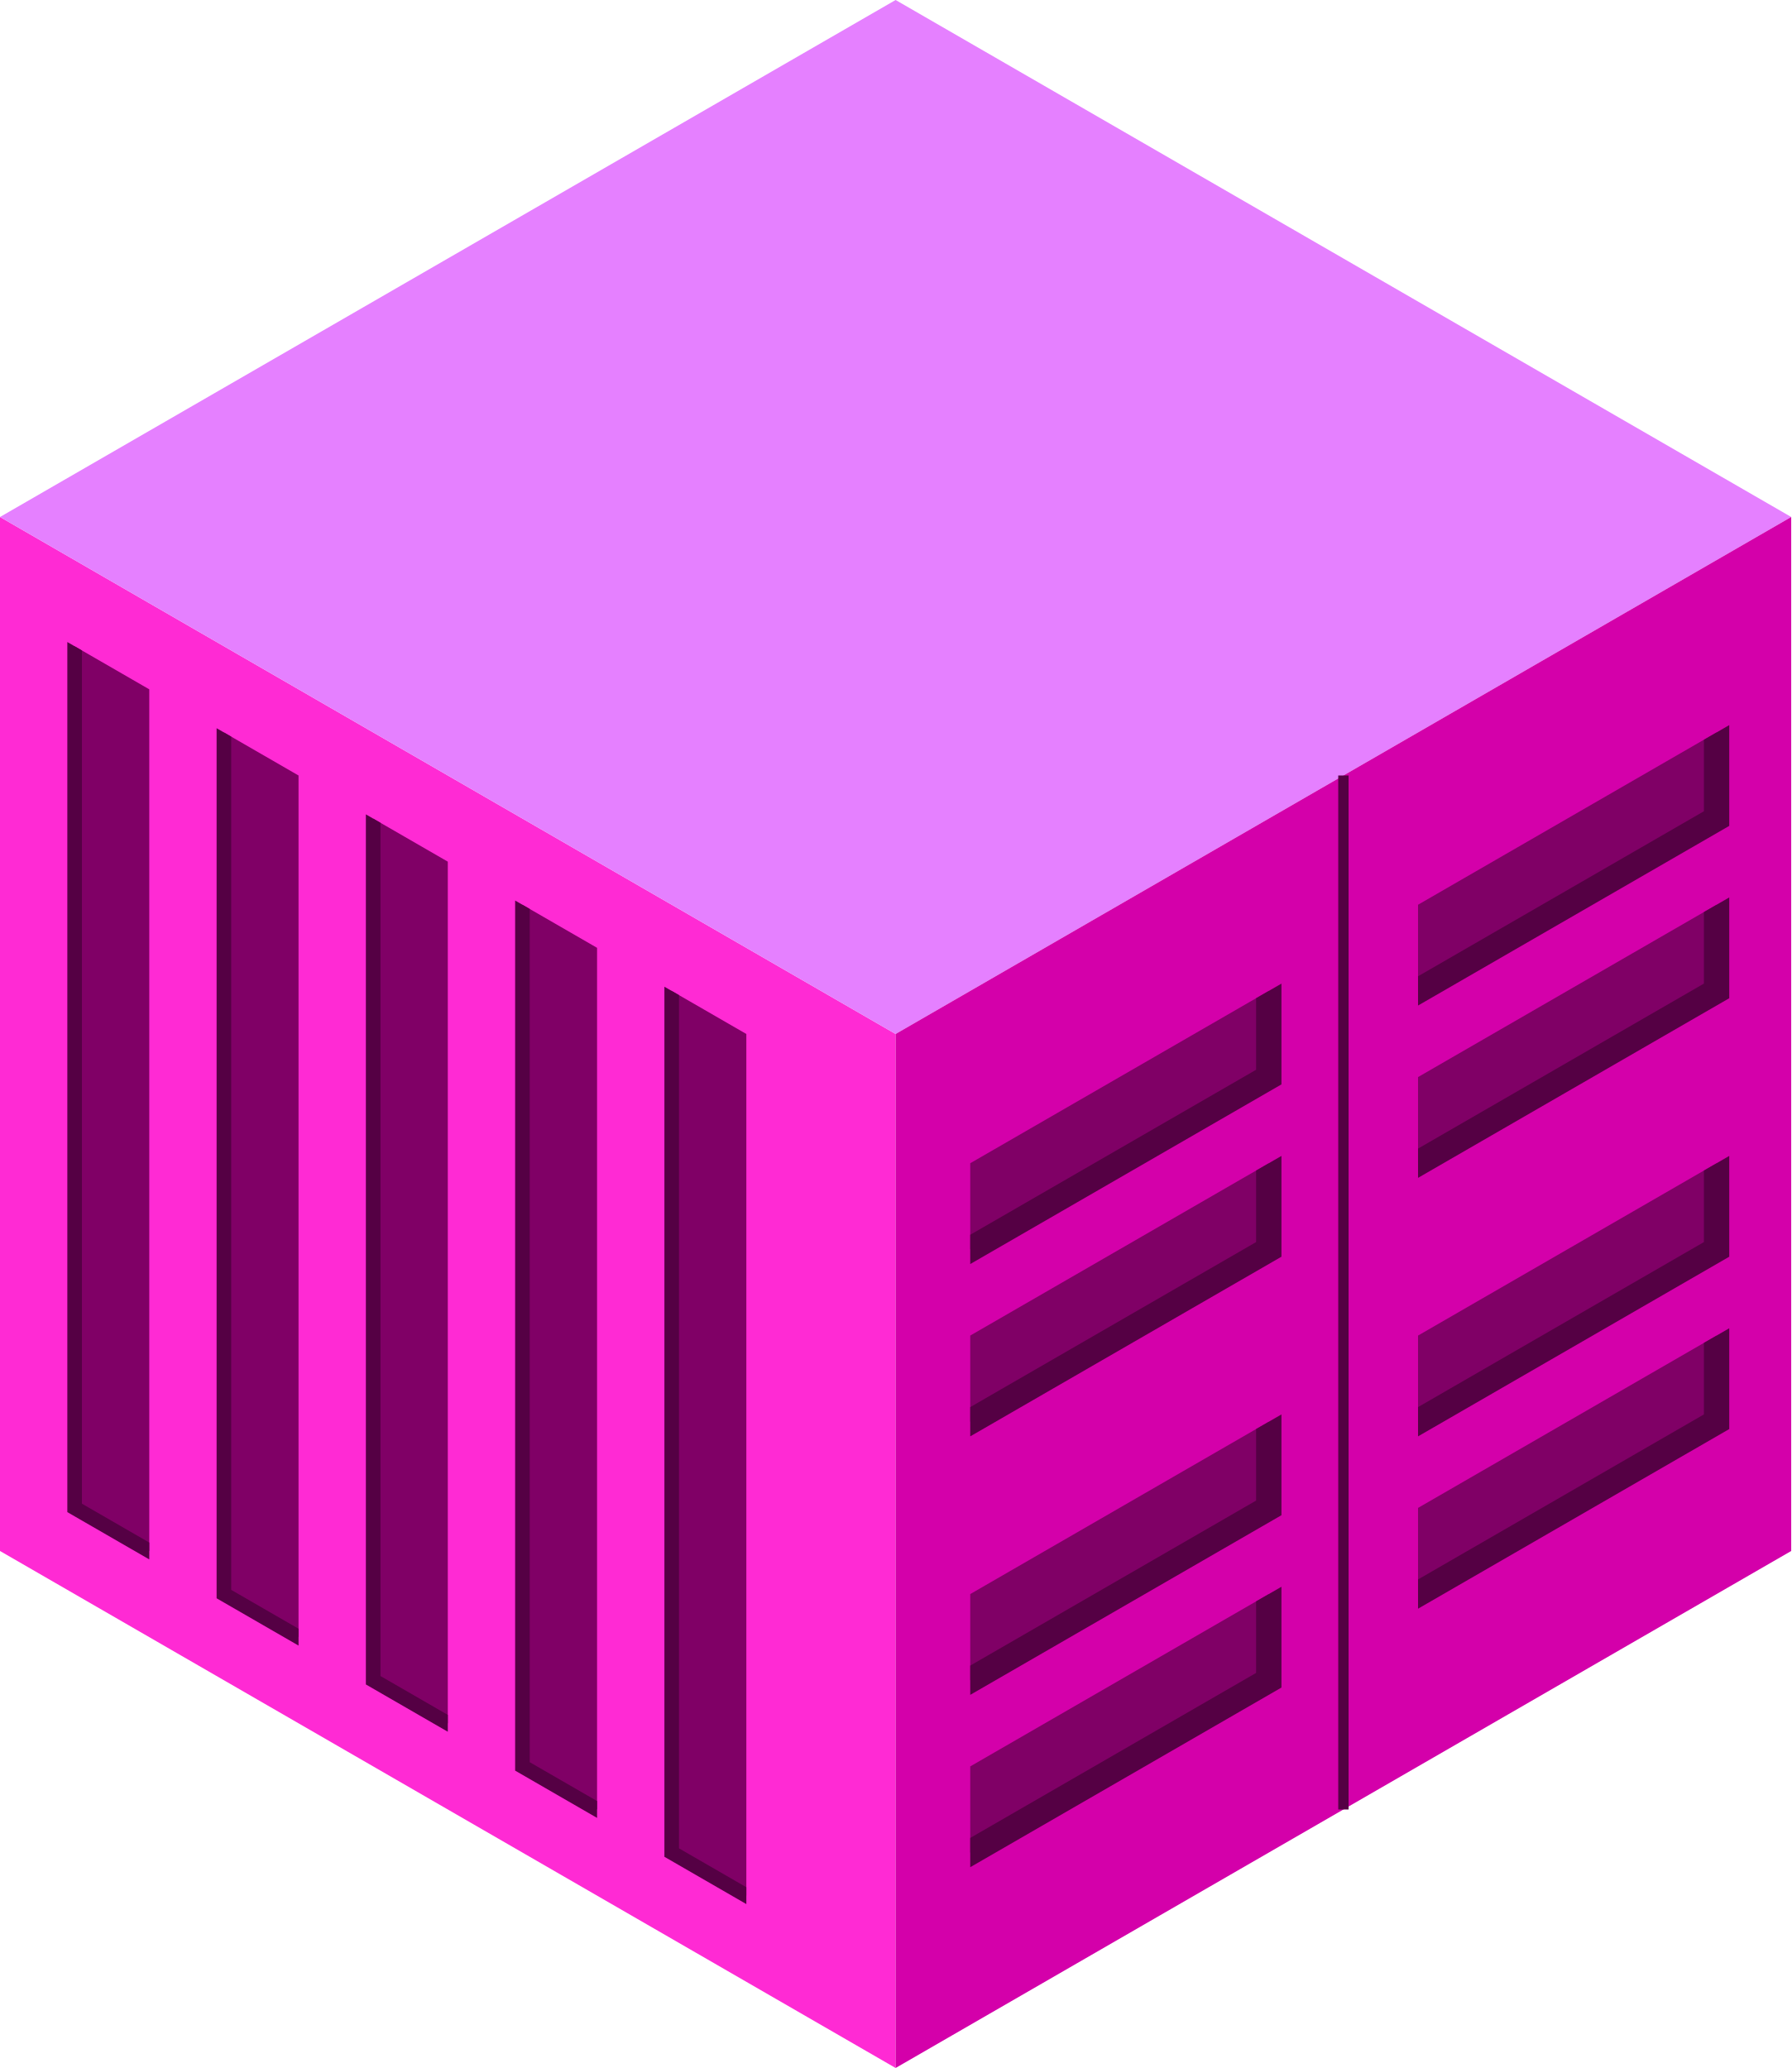
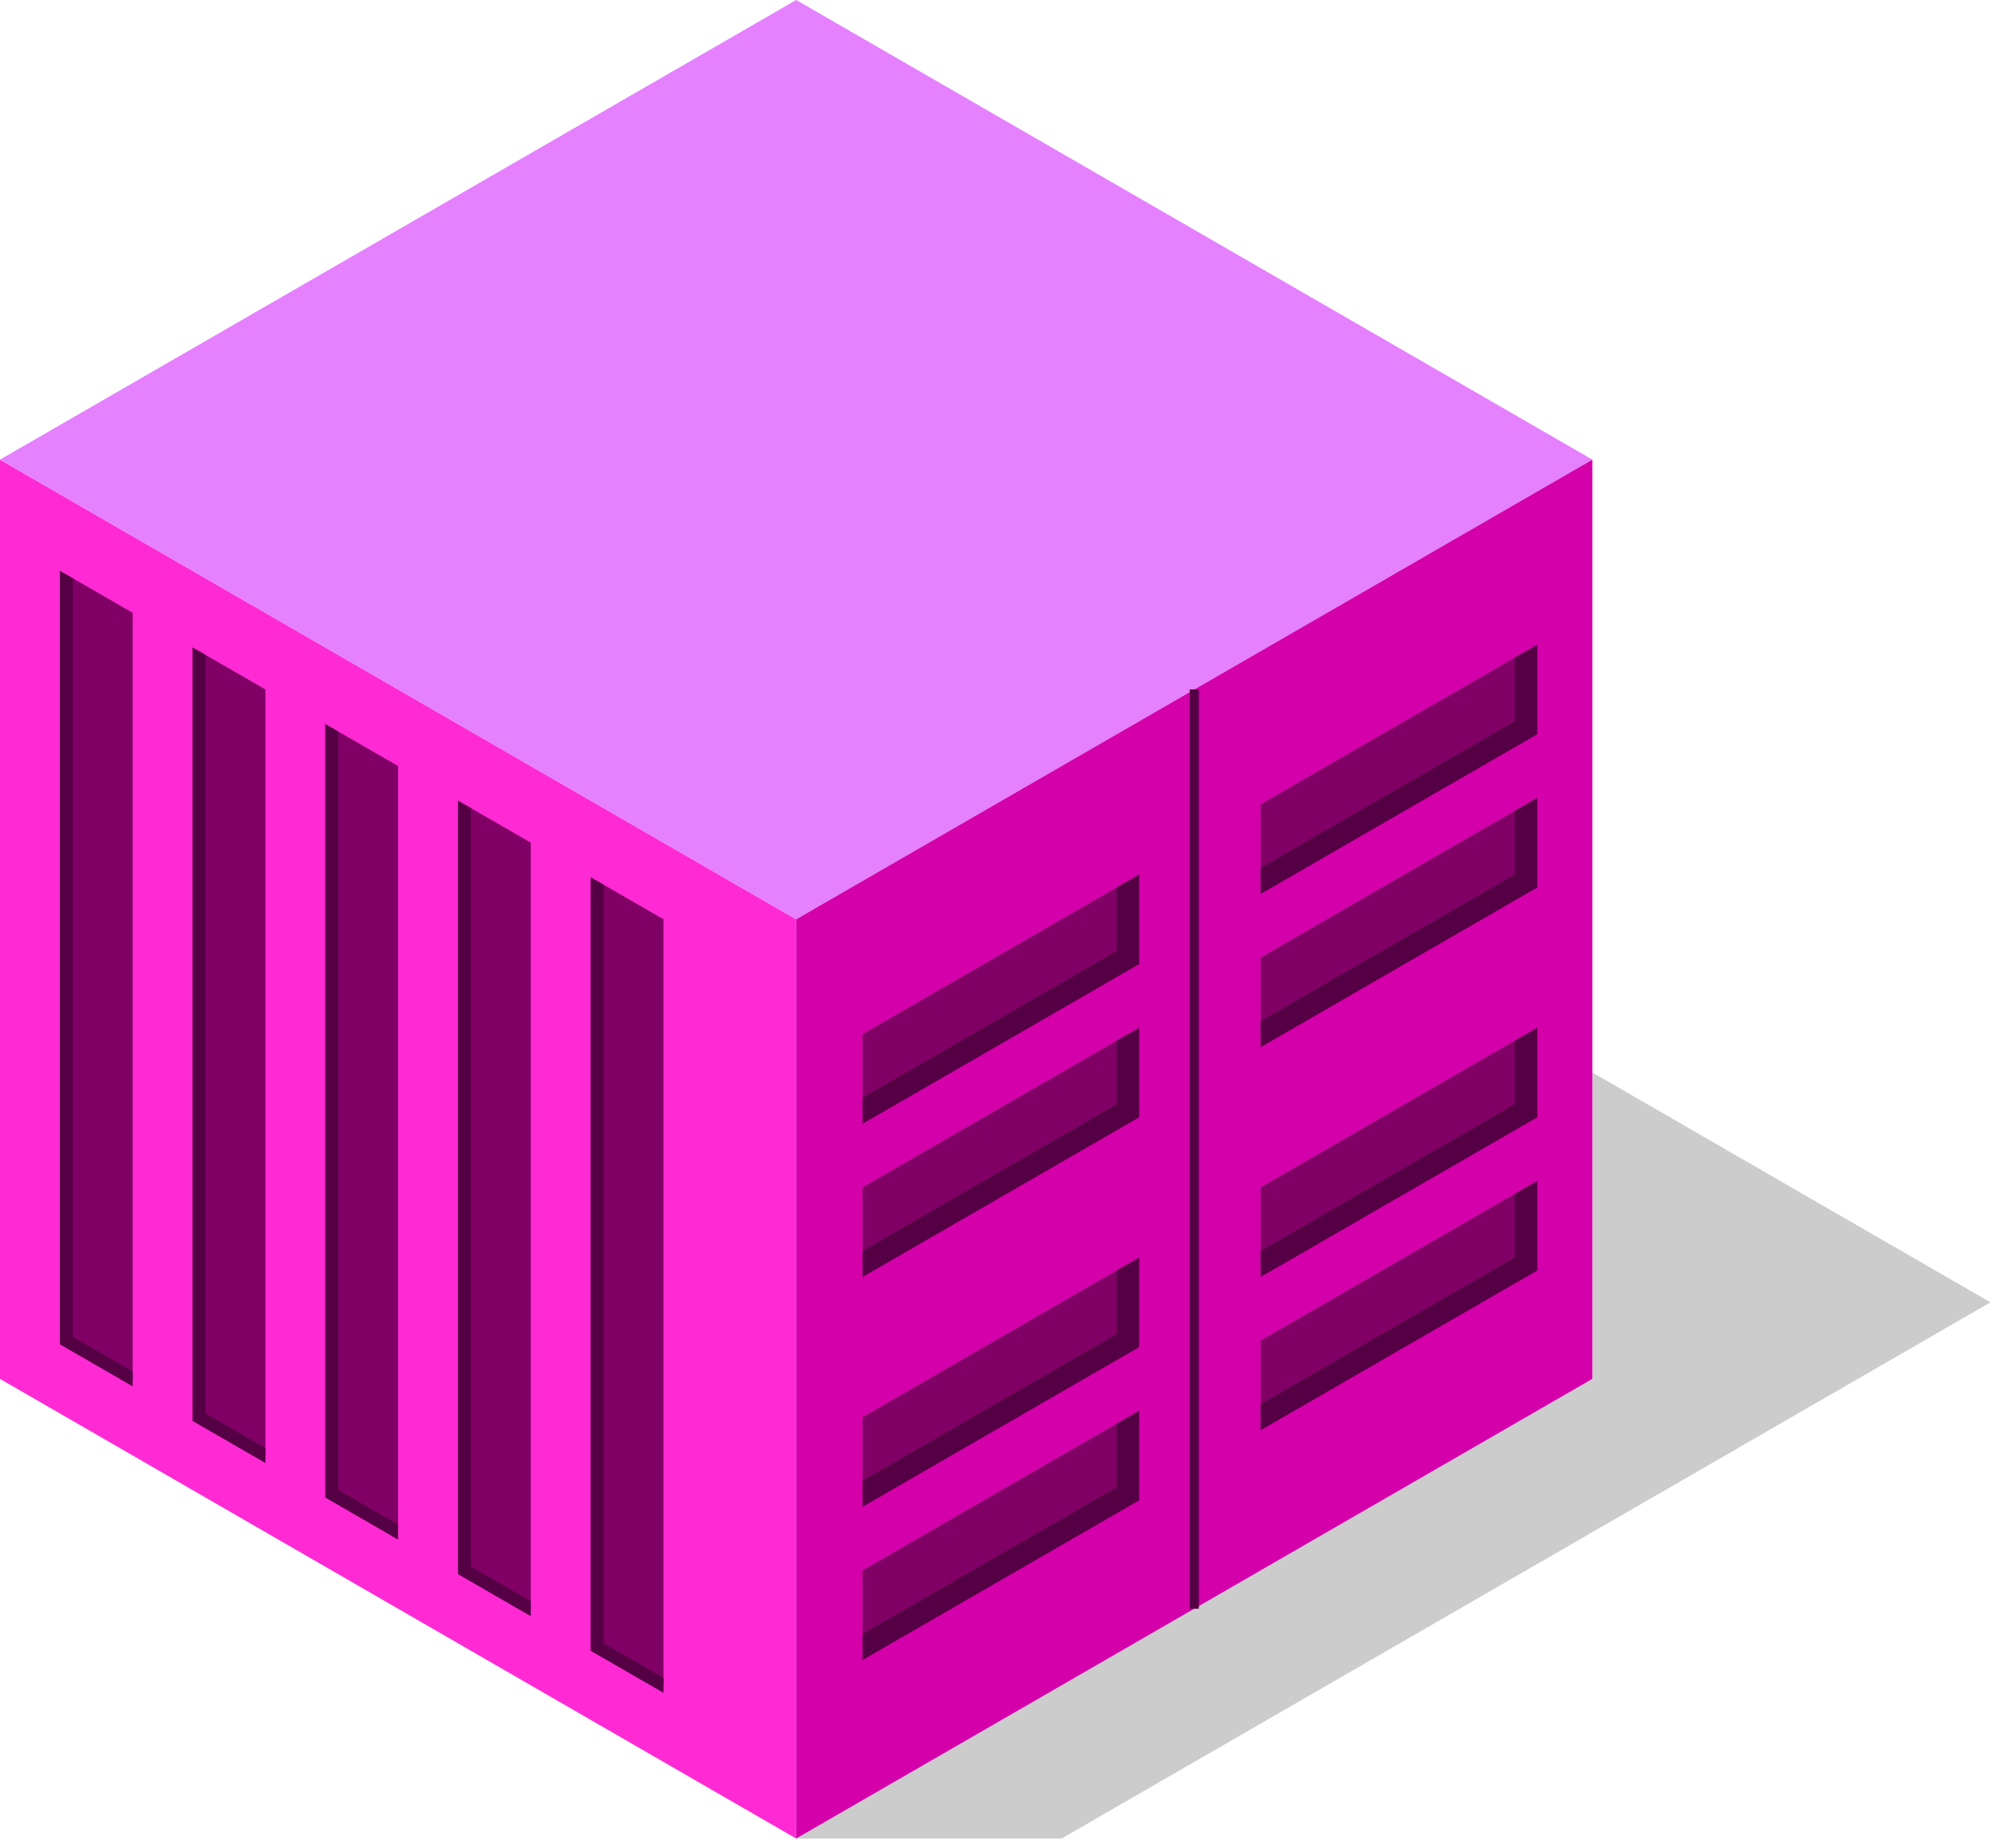
- <svg xmlns="http://www.w3.org/2000/svg" width="45.827mm" height="52.917mm" viewBox="0 0 45.827 52.917" version="1.1" id="svg8">
-   <defs id="defs2" />
-   <g id="layer1" transform="translate(16.00813,38.64287)">
-     <g id="g5537" transform="matrix(0.2645833,0,0,0.2645833,-259.4251,-275.2902)">
-       <g transform="translate(1223.11,729.415)" id="g5433">
-         <g transform="translate(0,317.48)" id="path4950">
-           <path id="path5446" style="fill:#ff2ad4;fill-rule:nonzero" d="m -303.109,-102.48 v 100 l 86.603,50 v -100 z" />
-         </g>
-         <g transform="translate(0,317.48)" id="path4952">
-           <path id="path5449" style="fill:#e580ff;fill-rule:nonzero" d="m -259.808,-127.48 43.302,-25 86.602,50 -86.602,50 -86.603,-50 z" />
-         </g>
-         <g transform="translate(0,317.48)" id="path4954">
-           <path id="path5452" style="fill:#d400aa;fill-rule:nonzero" d="m -129.904,-102.48 v 100 l -86.602,50 v -100 z" />
-         </g>
-         <g transform="matrix(0.866025,0.5,0,1,-38.8685,462.54)" id="path4956">
-           <rect id="rect5455" style="fill:#800066;fill-rule:nonzero" height="83.333" width="8.333" y="-86.647" x="-296.785" />
-         </g>
-         <g transform="matrix(0.866025,0.5,0,1,-24.4347,470.873)" id="path49561">
-           <rect id="rect5458" style="fill:#800066;fill-rule:nonzero" height="83.333" width="8.333" y="-86.647" x="-296.785" />
-         </g>
-         <g transform="matrix(0.866025,0.5,0,1,-10.001,479.206)" id="path49562">
-           <rect id="rect5461" style="fill:#800066;fill-rule:nonzero" height="83.333" width="8.333" y="-86.647" x="-296.785" />
-         </g>
-         <g transform="matrix(0.866025,0.5,0,1,4.43277,487.54)" id="path49563">
-           <rect id="rect5464" style="fill:#800066;fill-rule:nonzero" height="83.333" width="8.333" y="-86.647" x="-296.785" />
-         </g>
-         <g transform="matrix(0.866025,0.5,0,1,18.8665,495.873)" id="path49564">
-           <rect id="rect5467" style="fill:#800066;fill-rule:nonzero" height="83.333" width="8.333" y="-86.647" x="-296.785" />
-         </g>
-         <g transform="matrix(0.866025,0.5,0,1,-39.0619,463.261)" id="path4958">
-           <path id="path5470" style="fill:none;fill-rule:nonzero;stroke:#550044;stroke-width:1.63px" d="m -296.562,-87.48 v 83.333 h 8.334" />
-         </g>
-         <g transform="matrix(0.866025,0.5,0,1,-24.6281,471.595)" id="path49581">
-           <path id="path5473" style="fill:none;fill-rule:nonzero;stroke:#550044;stroke-width:1.63px" d="m -296.562,-87.48 v 83.333 h 8.334" />
-         </g>
-         <g transform="matrix(0.866025,0.5,0,1,-10.1943,479.928)" id="path49582">
-           <path id="path5476" style="fill:none;fill-rule:nonzero;stroke:#550044;stroke-width:1.63px" d="m -296.562,-87.48 v 83.333 h 8.334" />
-         </g>
-         <g transform="matrix(0.866025,0.5,0,1,4.23939,488.261)" id="path49583">
-           <path id="path5479" style="fill:none;fill-rule:nonzero;stroke:#550044;stroke-width:1.63px" d="m -296.562,-87.48 v 83.333 h 8.334" />
-         </g>
-         <g transform="matrix(0.866025,0.5,0,1,18.6731,496.595)" id="path49584">
-           <path id="path5482" style="fill:none;fill-rule:nonzero;stroke:#550044;stroke-width:1.63px" d="m -296.562,-87.48 v 83.333 h 8.334" />
-         </g>
-         <g transform="translate(0,317.48)" id="path4988">
-           <path id="path5485" style="fill:none;fill-rule:nonzero;stroke:#550044;stroke-width:1px" d="m -173.205,-77.48 v 100" />
-         </g>
-         <g transform="matrix(0.866025,-0.5,0,1,-20.3044,241.703)" id="path5062">
-           <path id="path5488" style="fill:#800066;fill-rule:nonzero" d="m -168.221,-73.314 h 33.333 v 8.334 h -33.333 z" />
-         </g>
-         <g transform="matrix(0.866025,-0.5,0,1,-20.3044,258.37)" id="path50621">
-           <path id="path5491" style="fill:#800066;fill-rule:nonzero" d="m -168.221,-73.314 h 33.333 v 8.334 h -33.333 z" />
-         </g>
-         <g transform="matrix(0.866025,-0.5,0,1,-20.3044,283.37)" id="path50622">
-           <path id="path5494" style="fill:#800066;fill-rule:nonzero" d="m -168.221,-73.314 h 33.333 v 8.334 h -33.333 z" />
-         </g>
-         <g transform="matrix(0.866025,-0.5,0,1,-20.3044,300.037)" id="path50623">
-           <path id="path5497" style="fill:#800066;fill-rule:nonzero" d="m -168.221,-73.314 h 33.333 v 8.334 h -33.333 z" />
-         </g>
-         <g transform="matrix(0.866025,-0.5,0,1,-63.6057,325.037)" id="path50624">
-           <path id="path5500" style="fill:#800066;fill-rule:nonzero" d="m -168.221,-73.314 h 33.333 v 8.334 h -33.333 z" />
-         </g>
-         <g transform="matrix(0.866025,-0.5,0,1,-63.6057,308.37)" id="path50625">
-           <path id="path5503" style="fill:#800066;fill-rule:nonzero" d="m -168.221,-73.314 h 33.333 v 8.334 h -33.333 z" />
-         </g>
-         <g transform="matrix(0.866025,-0.5,0,1,-63.6057,283.37)" id="path50626">
-           <path id="path5506" style="fill:#800066;fill-rule:nonzero" d="m -168.221,-73.314 h 33.333 v 8.334 h -33.333 z" />
-         </g>
-         <g transform="matrix(0.866025,-0.5,0,1,-63.6057,266.703)" id="path50627">
-           <path id="path5509" style="fill:#800066;fill-rule:nonzero" d="m -168.221,-73.314 h 33.333 v 8.334 h -33.333 z" />
-         </g>
-         <g transform="matrix(0.866025,-0.5,0,1,-20.3044,250.037)" id="path5064">
-           <path id="path5512" style="fill:none;fill-rule:nonzero;stroke:#550044;stroke-width:2.83px" d="m -134.888,-81.647 v 8.333 h -33.333" />
-         </g>
-         <g transform="matrix(0.866025,-0.5,0,1,-20.3044,266.703)" id="path50641">
-           <path id="path5515" style="fill:none;fill-rule:nonzero;stroke:#550044;stroke-width:2.83px" d="m -134.888,-81.647 v 8.333 h -33.333" />
-         </g>
-         <g transform="matrix(0.866025,-0.5,0,1,-20.3044,291.703)" id="path50642">
-           <path id="path5518" style="fill:none;fill-rule:nonzero;stroke:#550044;stroke-width:2.83px" d="m -134.888,-81.647 v 8.333 h -33.333" />
-         </g>
-         <g transform="matrix(0.866025,-0.5,0,1,-20.3044,308.37)" id="path50643">
-           <path id="path5521" style="fill:none;fill-rule:nonzero;stroke:#550044;stroke-width:2.83px" d="m -134.888,-81.647 v 8.333 h -33.333" />
-         </g>
-         <g transform="matrix(0.866025,-0.5,0,1,-63.6057,333.37)" id="path50644">
-           <path id="path5524" style="fill:none;fill-rule:nonzero;stroke:#550044;stroke-width:2.83px" d="m -134.888,-81.647 v 8.333 h -33.333" />
-         </g>
-         <g transform="matrix(0.866025,-0.5,0,1,-63.6057,316.703)" id="path50645">
-           <path id="path5527" style="fill:none;fill-rule:nonzero;stroke:#550044;stroke-width:2.83px" d="m -134.888,-81.647 v 8.333 h -33.333" />
-         </g>
-         <g transform="matrix(0.866025,-0.5,0,1,-63.6057,291.703)" id="path50646">
-           <path id="path5530" style="fill:none;fill-rule:nonzero;stroke:#550044;stroke-width:2.83px" d="m -134.888,-81.647 v 8.333 h -33.333" />
-         </g>
-         <g transform="matrix(0.866025,-0.5,0,1,-63.6057,275.037)" id="path50647">
-           <path id="path5533" style="fill:none;fill-rule:nonzero;stroke:#550044;stroke-width:2.83px" d="m -134.888,-81.647 v 8.333 h -33.333" />
-         </g>
+ <svg xmlns="http://www.w3.org/2000/svg" width="100%" height="100%" viewBox="0 0 217 201" version="1.1" xml:space="preserve" style="fill-rule:evenodd;clip-rule:evenodd;">
+   <g transform="matrix(1,0,0,1,-548.483,-550)">
+     <g id="Container-magenta" transform="matrix(1,0,0,1,851.592,385)">
+       <g transform="matrix(1,0,0,1,-2128.98,-1247.47)">
+         <path d="M1912.47,1612.47L1941.34,1612.47L2042.38,1554.14L1999.08,1529.14L1999.08,1562.47L1912.47,1612.47Z" style="fill-opacity:0.2;" />
+       </g>
+       <g id="path4950" transform="matrix(1,0,0,1,0,317.48)">
+         <path d="M-303.109,-102.48L-303.109,-2.48L-216.506,47.52L-216.506,-52.48L-303.109,-102.48Z" style="fill:rgb(255,42,212);fill-rule:nonzero;" />
+       </g>
+       <g id="path4952" transform="matrix(1,0,0,1,0,317.48)">
+         <path d="M-259.808,-127.48L-216.506,-152.48L-129.904,-102.48L-216.506,-52.48L-303.109,-102.48L-259.808,-127.48Z" style="fill:rgb(229,128,255);fill-rule:nonzero;" />
+       </g>
+       <g id="path4954" transform="matrix(1,0,0,1,0,317.48)">
+         <path d="M-129.904,-102.48L-129.904,-2.48L-216.506,47.52L-216.506,-52.48L-129.904,-102.48Z" style="fill:rgb(212,0,170);fill-rule:nonzero;" />
+       </g>
+       <g id="path4956" transform="matrix(0.866025,0.5,-4.80741e-17,1,-38.8685,462.54)">
+         <rect x="-296.785" y="-86.647" width="8.333" height="83.333" style="fill:rgb(128,0,102);fill-rule:nonzero;" />
+       </g>
+       <g id="path49561" transform="matrix(0.866025,0.5,-4.80741e-17,1,-24.4347,470.873)">
+         <rect x="-296.785" y="-86.647" width="8.333" height="83.333" style="fill:rgb(128,0,102);fill-rule:nonzero;" />
+       </g>
+       <g id="path49562" transform="matrix(0.866025,0.5,-4.80741e-17,1,-10.001,479.206)">
+         <rect x="-296.785" y="-86.647" width="8.333" height="83.333" style="fill:rgb(128,0,102);fill-rule:nonzero;" />
+       </g>
+       <g id="path49563" transform="matrix(0.866025,0.5,-4.80741e-17,1,4.43277,487.54)">
+         <rect x="-296.785" y="-86.647" width="8.333" height="83.333" style="fill:rgb(128,0,102);fill-rule:nonzero;" />
+       </g>
+       <g id="path49564" transform="matrix(0.866025,0.5,-4.80741e-17,1,18.8665,495.873)">
+         <rect x="-296.785" y="-86.647" width="8.333" height="83.333" style="fill:rgb(128,0,102);fill-rule:nonzero;" />
+       </g>
+       <g id="path4958" transform="matrix(0.866025,0.5,-4.80741e-17,1,-39.0619,463.261)">
+         <path d="M-296.562,-87.48L-296.562,-4.147L-288.228,-4.147" style="fill:none;fill-rule:nonzero;stroke:rgb(85,0,68);stroke-width:1.63px;" />
+       </g>
+       <g id="path49581" transform="matrix(0.866025,0.5,-4.80741e-17,1,-24.6281,471.595)">
+         <path d="M-296.562,-87.48L-296.562,-4.147L-288.228,-4.147" style="fill:none;fill-rule:nonzero;stroke:rgb(85,0,68);stroke-width:1.63px;" />
+       </g>
+       <g id="path49582" transform="matrix(0.866025,0.5,-4.80741e-17,1,-10.1943,479.928)">
+         <path d="M-296.562,-87.48L-296.562,-4.147L-288.228,-4.147" style="fill:none;fill-rule:nonzero;stroke:rgb(85,0,68);stroke-width:1.63px;" />
+       </g>
+       <g id="path49583" transform="matrix(0.866025,0.5,-4.80741e-17,1,4.23939,488.261)">
+         <path d="M-296.562,-87.48L-296.562,-4.147L-288.228,-4.147" style="fill:none;fill-rule:nonzero;stroke:rgb(85,0,68);stroke-width:1.63px;" />
+       </g>
+       <g id="path49584" transform="matrix(0.866025,0.5,-4.80741e-17,1,18.6731,496.595)">
+         <path d="M-296.562,-87.48L-296.562,-4.147L-288.228,-4.147" style="fill:none;fill-rule:nonzero;stroke:rgb(85,0,68);stroke-width:1.63px;" />
+       </g>
+       <g id="path4988" transform="matrix(1,0,0,1,0,317.48)">
+         <path d="M-173.205,-77.48L-173.205,22.52" style="fill:none;fill-rule:nonzero;stroke:rgb(85,0,68);stroke-width:1px;" />
+       </g>
+       <g id="path5062" transform="matrix(0.866025,-0.5,4.80741e-17,1,-20.3044,241.703)">
+         <path d="M-168.221,-73.314L-134.888,-73.314L-134.888,-64.98L-168.221,-64.98L-168.221,-73.314Z" style="fill:rgb(128,0,102);fill-rule:nonzero;" />
+       </g>
+       <g id="path50621" transform="matrix(0.866025,-0.5,4.80741e-17,1,-20.3044,258.37)">
+         <path d="M-168.221,-73.314L-134.888,-73.314L-134.888,-64.98L-168.221,-64.98L-168.221,-73.314Z" style="fill:rgb(128,0,102);fill-rule:nonzero;" />
+       </g>
+       <g id="path50622" transform="matrix(0.866025,-0.5,4.80741e-17,1,-20.3044,283.37)">
+         <path d="M-168.221,-73.314L-134.888,-73.314L-134.888,-64.98L-168.221,-64.98L-168.221,-73.314Z" style="fill:rgb(128,0,102);fill-rule:nonzero;" />
+       </g>
+       <g id="path50623" transform="matrix(0.866025,-0.5,4.80741e-17,1,-20.3044,300.037)">
+         <path d="M-168.221,-73.314L-134.888,-73.314L-134.888,-64.98L-168.221,-64.98L-168.221,-73.314Z" style="fill:rgb(128,0,102);fill-rule:nonzero;" />
+       </g>
+       <g id="path50624" transform="matrix(0.866025,-0.5,4.80741e-17,1,-63.6057,325.037)">
+         <path d="M-168.221,-73.314L-134.888,-73.314L-134.888,-64.98L-168.221,-64.98L-168.221,-73.314Z" style="fill:rgb(128,0,102);fill-rule:nonzero;" />
+       </g>
+       <g id="path50625" transform="matrix(0.866025,-0.5,4.80741e-17,1,-63.6057,308.37)">
+         <path d="M-168.221,-73.314L-134.888,-73.314L-134.888,-64.98L-168.221,-64.98L-168.221,-73.314Z" style="fill:rgb(128,0,102);fill-rule:nonzero;" />
+       </g>
+       <g id="path50626" transform="matrix(0.866025,-0.5,4.80741e-17,1,-63.6057,283.37)">
+         <path d="M-168.221,-73.314L-134.888,-73.314L-134.888,-64.98L-168.221,-64.98L-168.221,-73.314Z" style="fill:rgb(128,0,102);fill-rule:nonzero;" />
+       </g>
+       <g id="path50627" transform="matrix(0.866025,-0.5,4.80741e-17,1,-63.6057,266.703)">
+         <path d="M-168.221,-73.314L-134.888,-73.314L-134.888,-64.98L-168.221,-64.98L-168.221,-73.314Z" style="fill:rgb(128,0,102);fill-rule:nonzero;" />
+       </g>
+       <g id="path5064" transform="matrix(0.866025,-0.5,4.80741e-17,1,-20.3044,250.037)">
+         <path d="M-134.888,-81.647L-134.888,-73.314L-168.221,-73.314" style="fill:none;fill-rule:nonzero;stroke:rgb(85,0,68);stroke-width:2.83px;" />
+       </g>
+       <g id="path50641" transform="matrix(0.866025,-0.5,4.80741e-17,1,-20.3044,266.703)">
+         <path d="M-134.888,-81.647L-134.888,-73.314L-168.221,-73.314" style="fill:none;fill-rule:nonzero;stroke:rgb(85,0,68);stroke-width:2.83px;" />
+       </g>
+       <g id="path50642" transform="matrix(0.866025,-0.5,4.80741e-17,1,-20.3044,291.703)">
+         <path d="M-134.888,-81.647L-134.888,-73.314L-168.221,-73.314" style="fill:none;fill-rule:nonzero;stroke:rgb(85,0,68);stroke-width:2.83px;" />
+       </g>
+       <g id="path50643" transform="matrix(0.866025,-0.5,4.80741e-17,1,-20.3044,308.37)">
+         <path d="M-134.888,-81.647L-134.888,-73.314L-168.221,-73.314" style="fill:none;fill-rule:nonzero;stroke:rgb(85,0,68);stroke-width:2.83px;" />
+       </g>
+       <g id="path50644" transform="matrix(0.866025,-0.5,4.80741e-17,1,-63.6057,333.37)">
+         <path d="M-134.888,-81.647L-134.888,-73.314L-168.221,-73.314" style="fill:none;fill-rule:nonzero;stroke:rgb(85,0,68);stroke-width:2.83px;" />
+       </g>
+       <g id="path50645" transform="matrix(0.866025,-0.5,4.80741e-17,1,-63.6057,316.703)">
+         <path d="M-134.888,-81.647L-134.888,-73.314L-168.221,-73.314" style="fill:none;fill-rule:nonzero;stroke:rgb(85,0,68);stroke-width:2.83px;" />
+       </g>
+       <g id="path50646" transform="matrix(0.866025,-0.5,4.80741e-17,1,-63.6057,291.703)">
+         <path d="M-134.888,-81.647L-134.888,-73.314L-168.221,-73.314" style="fill:none;fill-rule:nonzero;stroke:rgb(85,0,68);stroke-width:2.83px;" />
+       </g>
+       <g id="path50647" transform="matrix(0.866025,-0.5,4.80741e-17,1,-63.6057,275.037)">
+         <path d="M-134.888,-81.647L-134.888,-73.314L-168.221,-73.314" style="fill:none;fill-rule:nonzero;stroke:rgb(85,0,68);stroke-width:2.83px;" />
      </g>
    </g>
  </g>
</svg>
